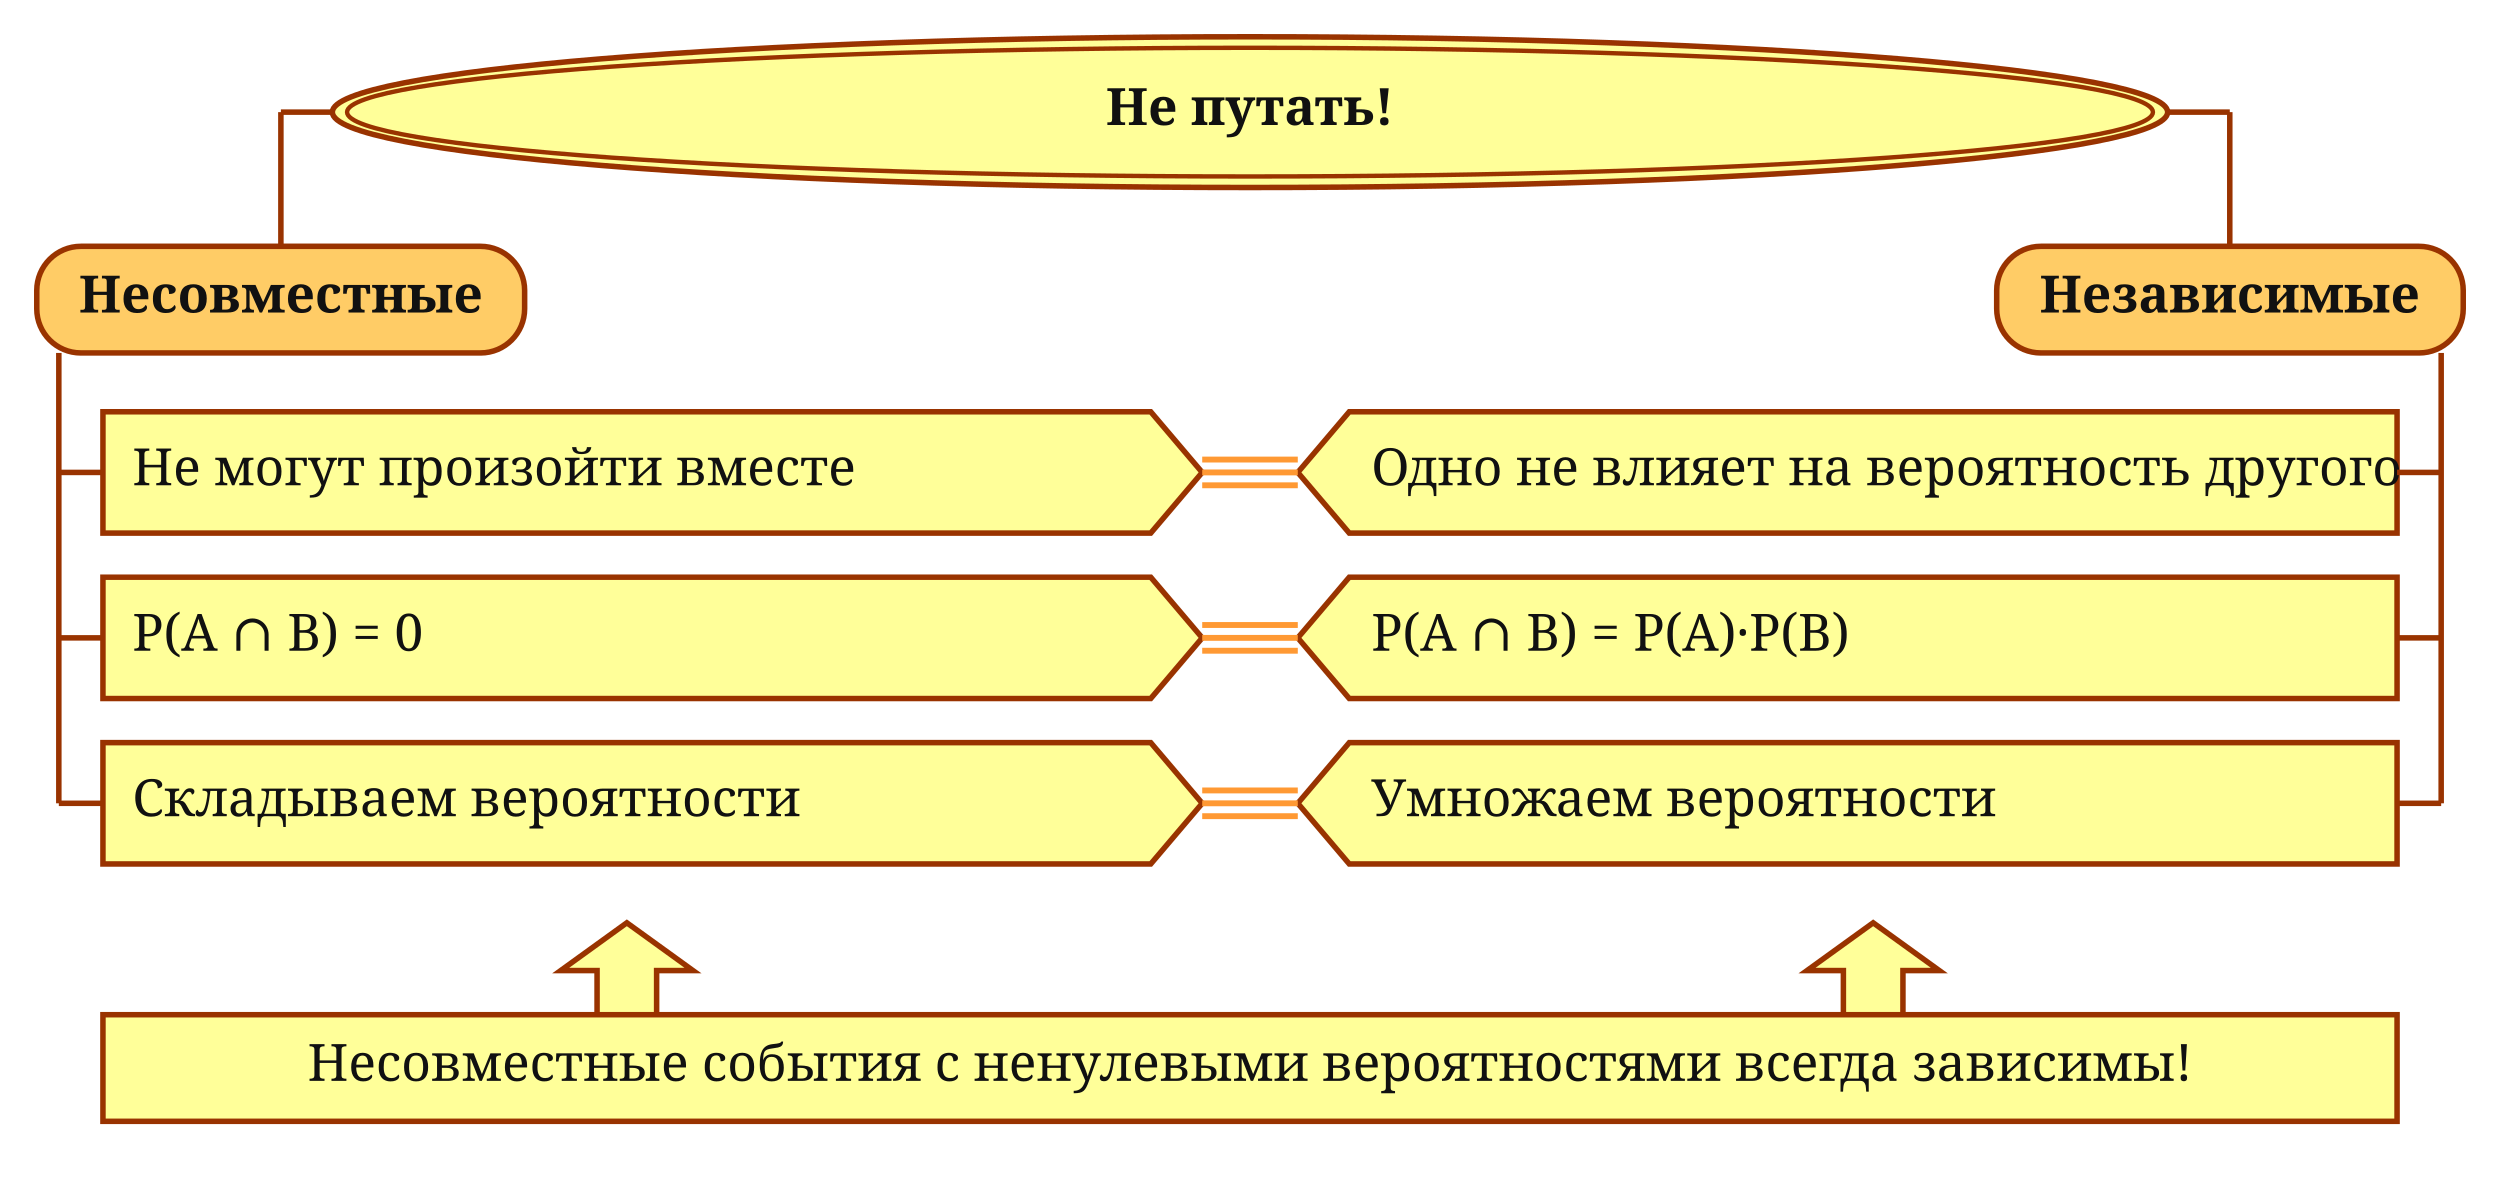
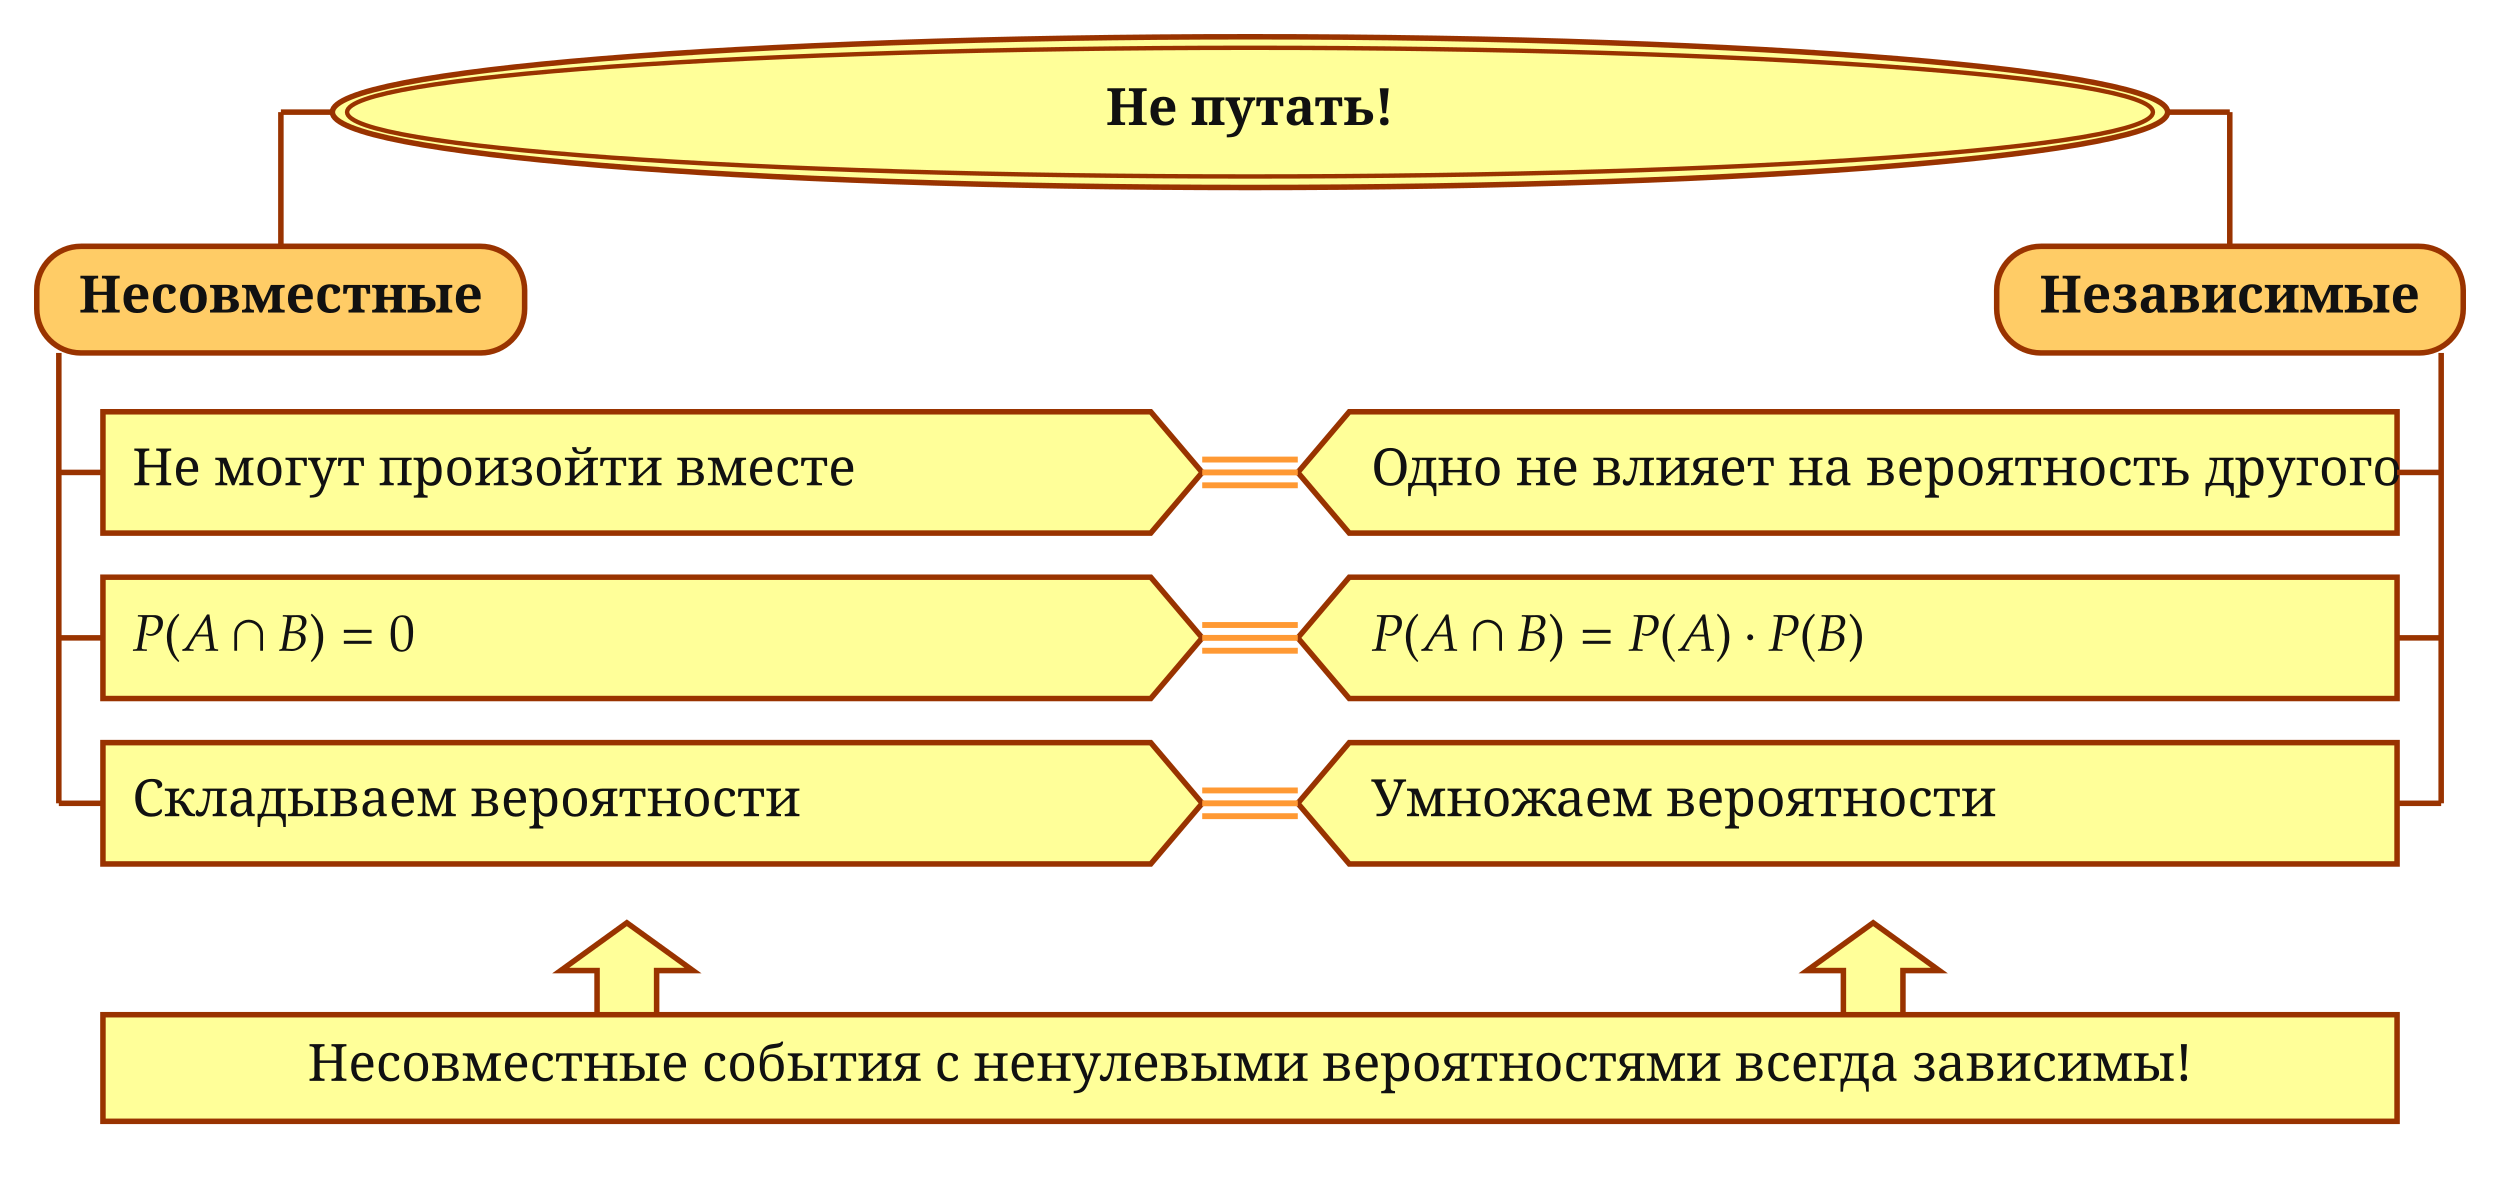
<svg xmlns="http://www.w3.org/2000/svg" width="680" height="327" viewBox="0 0 680 327" font-family="PT Serif, serif">
  <g transform="translate(0.0,0.0)">
    <ellipse cx="340.0" cy="30.5" rx="249.6" ry="20.5" fill="#FFFF99" stroke="#993300" stroke-width="1.5" />
    <ellipse cx="340.0" cy="30.5" rx="245.6" ry="17.5" fill="none" stroke="#993300" stroke-width="1.2" />
    <text x="340.0" y="34.0" font-size="14" text-anchor="middle" font-weight="bold" fill="#111">Не путать!</text>
    <line x1="90.4" y1="30.5" x2="76.4" y2="30.5" stroke="#993300" stroke-width="1.5" />
    <line x1="76.4" y1="30.5" x2="76.4" y2="67.0" stroke="#993300" stroke-width="1.5" />
    <rect x="10.0" y="67.0" width="132.7" height="29.0" rx="12" fill="#FFCC66" stroke="#993300" stroke-width="1.5" />
    <text x="76.4" y="85.0" font-size="14" text-anchor="middle" font-weight="bold" fill="#111">Несовместные</text>
    <line x1="589.6" y1="30.5" x2="606.5" y2="30.5" stroke="#993300" stroke-width="1.5" />
    <line x1="606.5" y1="30.5" x2="606.5" y2="67.0" stroke="#993300" stroke-width="1.5" />
    <rect x="543.1" y="67.0" width="126.9" height="29.0" rx="12" fill="#FFCC66" stroke="#993300" stroke-width="1.5" />
    <text x="606.5" y="85.0" font-size="14" text-anchor="middle" font-weight="bold" fill="#111">Независимые</text>
    <path d="M28.0,112.0H313.0L327.0,128.5L313.0,145.0H28.0Z" fill="#FFFF99" stroke="#993300" stroke-width="1.5" />
    <g class="memo">
      <g class="memo-t">
        <text x="36.0" y="132.0" font-size="14" text-anchor="start" fill="#111">Не могут произойти вместе</text>
      </g>
    </g>
    <path d="M367.0,112.0H652.0V145.0H367.0L353.0,128.5Z" fill="#FFFF99" stroke="#993300" stroke-width="1.5" />
    <g class="memo">
      <g class="memo-t">
        <text x="373.0" y="132.0" font-size="14" text-anchor="start" fill="#111">Одно не влияет на вероятность другого</text>
      </g>
    </g>
    <line x1="327.0" y1="125.0" x2="353.0" y2="125.0" stroke="#FF9933" stroke-width="1.6" />
    <line x1="327.0" y1="128.5" x2="353.0" y2="128.5" stroke="#FF9933" stroke-width="1.6" />
    <line x1="327.0" y1="132.0" x2="353.0" y2="132.0" stroke="#FF9933" stroke-width="1.6" />
    <path d="M28.0,157.0H313.0L327.0,173.5L313.0,190.0H28.0Z" fill="#FFFF99" stroke="#993300" stroke-width="1.5" />
    <g class="memo">
      <g class="memo-t">
-         <text x="36.0" y="177.0" font-size="14" text-anchor="start" fill="#111">P(A ∩ B) = 0</text>
+         <svg x="36.00" y="166.91" width="76.85" height="13.17" viewBox="0 -720.5 5489 941" overflow="visible" color="#111">
+           <g stroke="currentColor" fill="currentColor" stroke-width="0" transform="scale(1,-1)">
+             <path d="M105 664L160 662C184 661 195 653 195 635L112 125C95 34 94 31 54 28L13 25L9-3L51-2C92-1 123 0 141 0C158 0 187-1 227-2L280-3L283 25L218 28C192 29 182 37 182 58C182 67 183 74 186 93L284 648C320 654 336 656 355 656C457 656 506 612 506 519C506 411 434 323 346 323C324 323 304 328 267 342L269 311C306 293 326 288 355 288C484 288 594 405 594 541C594 642 531 695 412 692L108 692Z" />
+             <g transform="translate(610,0) translate(0 -5.5)">
+               <path d="M146 266C146 526 243 632 301 700L282 726C225 675 60 542 60 266C60 159 85 58 133-32C168-99 200-138 282-215L301-194C255-137 146-15 146 266Z" />
+             </g>
+             <g transform="translate(942,0)">
+               <path d="M567 55C567 39 552 30 524 28L480 25L480-3C582 0 582 0 602 0C622 0 622 0 724-3L724 25L698 28C651 35 650 35 642 80L555 705L509 705L136 112C100 56 82 40 48 32L28 27L28-3C120 0 120 0 140 0C159 0 161 0 247-3L247 25L195 28C179 29 164 38 164 47C164 55 171 69 190 102L292 277L538 277L563 89L563 86C563 84 567 69 567 55M496 601L533 313L317 313Z" />
+             </g>
+             <g transform="translate(1915.2,0)">
+               <path d="M623 0L623 325C623 482 495 603 345 603C196 603 65 482 65 325L65 0L119 0L119 329C119 455 223 549 344 549C472 549 569 441 569 329L569 0Z" />
+             </g>
+             <g transform="translate(2824.4,0)">
+               <path d="M543 227C543 337 459 353 377 365C434 385 459 397 490 425C536 464 559 511 559 562C559 644 501 692 401 692C399 692 389 692 374 691L311 690C299 689 263 689 251 689C232 689 201 690 152 691L100 692L97 664L150 662C174 661 185 653 185 635C185 621 181 589 176 559L89 55C85 37 73 30 31 23L26-3L63-2C90 0 105 0 117 0C128 0 154-1 180-2L217-3L237-4C256-5 269-6 277-6C392-6 543 87 543 227M166 41L217 340L302 340C405 340 455 298 455 211C455 108 382 34 282 34C228 34 207 38 166 41M352 655C433 655 473 619 473 544C473 439 399 376 275 376L223 376L272 650C288 650 329 655 352 655Z" />
+             </g>
+             <g transform="translate(3434.4,0) translate(0 -5.5)">
+               <path d="M51 726L32 700C87 636 187 526 187 266C187-10 83-131 32-194L51-215C104-165 273-23 273 265C273 542 108 675 51 726Z" />
+             </g>
+             <g transform="translate(4044.2,0)">
+               <path d="M604 347L604 406L65 406L65 347M604 134L604 193L65 193L65 134Z" />
+             </g>
+             <g transform="translate(4990,0)">
+               <path d="M263 689C108 689 29 566 29 324C29 207 50 106 85 57C120 8 176-20 238-20C389-20 465 110 465 366C465 585 400 689 263 689M245 654C342 654 381 556 381 316C381 103 343 15 251 15C154 15 113 116 113 360C113 571 150 654 245 654Z" />
+             </g>
+           </g>
+         </svg>
      </g>
    </g>
    <path d="M367.0,157.0H652.0V190.0H367.0L353.0,173.5Z" fill="#FFFF99" stroke="#993300" stroke-width="1.5" />
    <g class="memo">
      <g class="memo-t">
-         <text x="373.0" y="177.0" font-size="14" text-anchor="start" fill="#111">P(A ∩ B) = P(A)·P(B)</text>
+         <svg x="373.00" y="166.91" width="134.29" height="13.17" viewBox="0 -720.5 9592.4 941" overflow="visible" color="#111">
+           <g stroke="currentColor" fill="currentColor" stroke-width="0" transform="scale(1,-1)">
+             <path d="M105 664L160 662C184 661 195 653 195 635L112 125C95 34 94 31 54 28L13 25L9-3L51-2C92-1 123 0 141 0C158 0 187-1 227-2L280-3L283 25L218 28C192 29 182 37 182 58C182 67 183 74 186 93L284 648C320 654 336 656 355 656C457 656 506 612 506 519C506 411 434 323 346 323C324 323 304 328 267 342L269 311C306 293 326 288 355 288C484 288 594 405 594 541C594 642 531 695 412 692L108 692Z" />
+             <g transform="translate(610,0) translate(0 -5.5)">
+               <path d="M146 266C146 526 243 632 301 700L282 726C225 675 60 542 60 266C60 159 85 58 133-32C168-99 200-138 282-215L301-194C255-137 146-15 146 266Z" />
+             </g>
+             <g transform="translate(942,0)">
+               <path d="M567 55C567 39 552 30 524 28L480 25L480-3C582 0 582 0 602 0C622 0 622 0 724-3L724 25L698 28C651 35 650 35 642 80L555 705L509 705L136 112C100 56 82 40 48 32L28 27L28-3C120 0 120 0 140 0C159 0 161 0 247-3L247 25L195 28C179 29 164 38 164 47C164 55 171 69 190 102L292 277L538 277L563 89L563 86C563 84 567 69 567 55M496 601L533 313L317 313Z" />
+             </g>
+             <g transform="translate(1915.2,0)">
+               <path d="M623 0L623 325C623 482 495 603 345 603C196 603 65 482 65 325L65 0L119 0L119 329C119 455 223 549 344 549C472 549 569 441 569 329L569 0Z" />
+             </g>
+             <g transform="translate(2824.4,0)">
+               <path d="M543 227C543 337 459 353 377 365C434 385 459 397 490 425C536 464 559 511 559 562C559 644 501 692 401 692C399 692 389 692 374 691L311 690C299 689 263 689 251 689C232 689 201 690 152 691L100 692L97 664L150 662C174 661 185 653 185 635C185 621 181 589 176 559L89 55C85 37 73 30 31 23L26-3L63-2C90 0 105 0 117 0C128 0 154-1 180-2L217-3L237-4C256-5 269-6 277-6C392-6 543 87 543 227M166 41L217 340L302 340C405 340 455 298 455 211C455 108 382 34 282 34C228 34 207 38 166 41M352 655C433 655 473 619 473 544C473 439 399 376 275 376L223 376L272 650C288 650 329 655 352 655Z" />
+             </g>
+             <g transform="translate(3434.4,0) translate(0 -5.5)">
+               <path d="M51 726L32 700C87 636 187 526 187 266C187-10 83-131 32-194L51-215C104-165 273-23 273 265C273 542 108 675 51 726Z" />
+             </g>
+             <g transform="translate(4044.2,0)">
+               <path d="M604 347L604 406L65 406L65 347M604 134L604 193L65 193L65 134Z" />
+             </g>
+             <g transform="translate(4990,0)">
+               <path d="M105 664L160 662C184 661 195 653 195 635L112 125C95 34 94 31 54 28L13 25L9-3L51-2C92-1 123 0 141 0C158 0 187-1 227-2L280-3L283 25L218 28C192 29 182 37 182 58C182 67 183 74 186 93L284 648C320 654 336 656 355 656C457 656 506 612 506 519C506 411 434 323 346 323C324 323 304 328 267 342L269 311C306 293 326 288 355 288C484 288 594 405 594 541C594 642 531 695 412 692L108 692Z" />
+             </g>
+             <g transform="translate(5600,0) translate(0 -5.5)">
+               <path d="M146 266C146 526 243 632 301 700L282 726C225 675 60 542 60 266C60 159 85 58 133-32C168-99 200-138 282-215L301-194C255-137 146-15 146 266Z" />
+             </g>
+             <g transform="translate(5932,0)">
+               <path d="M567 55C567 39 552 30 524 28L480 25L480-3C582 0 582 0 602 0C622 0 622 0 724-3L724 25L698 28C651 35 650 35 642 80L555 705L509 705L136 112C100 56 82 40 48 32L28 27L28-3C120 0 120 0 140 0C159 0 161 0 247-3L247 25L195 28C179 29 164 38 164 47C164 55 171 69 190 102L292 277L538 277L563 89L563 86C563 84 567 69 567 55M496 601L533 313L317 313Z" />
+             </g>
+             <g transform="translate(6683,0) translate(0 -5.5)">
+               <path d="M51 726L32 700C87 636 187 526 187 266C187-10 83-131 32-194L51-215C104-165 273-23 273 265C273 542 108 675 51 726Z" />
+             </g>
+             <g transform="translate(7237.2,0)">
+               <path d="M124 319C94 319 67 291 67 261C67 231 94 203 123 203C155 203 183 230 183 260C183 291 155 319 124 319Z" />
+             </g>
+             <g transform="translate(7708.4,0)">
+               <path d="M105 664L160 662C184 661 195 653 195 635L112 125C95 34 94 31 54 28L13 25L9-3L51-2C92-1 123 0 141 0C158 0 187-1 227-2L280-3L283 25L218 28C192 29 182 37 182 58C182 67 183 74 186 93L284 648C320 654 336 656 355 656C457 656 506 612 506 519C506 411 434 323 346 323C324 323 304 328 267 342L269 311C306 293 326 288 355 288C484 288 594 405 594 541C594 642 531 695 412 692L108 692Z" />
+             </g>
+             <g transform="translate(8318.4,0) translate(0 -5.5)">
+               <path d="M146 266C146 526 243 632 301 700L282 726C225 675 60 542 60 266C60 159 85 58 133-32C168-99 200-138 282-215L301-194C255-137 146-15 146 266Z" />
+             </g>
+             <g transform="translate(8650.4,0)">
+               <path d="M543 227C543 337 459 353 377 365C434 385 459 397 490 425C536 464 559 511 559 562C559 644 501 692 401 692C399 692 389 692 374 691L311 690C299 689 263 689 251 689C232 689 201 690 152 691L100 692L97 664L150 662C174 661 185 653 185 635C185 621 181 589 176 559L89 55C85 37 73 30 31 23L26-3L63-2C90 0 105 0 117 0C128 0 154-1 180-2L217-3L237-4C256-5 269-6 277-6C392-6 543 87 543 227M166 41L217 340L302 340C405 340 455 298 455 211C455 108 382 34 282 34C228 34 207 38 166 41M352 655C433 655 473 619 473 544C473 439 399 376 275 376L223 376L272 650C288 650 329 655 352 655Z" />
+             </g>
+             <g transform="translate(9260.4,0) translate(0 -5.5)">
+               <path d="M51 726L32 700C87 636 187 526 187 266C187-10 83-131 32-194L51-215C104-165 273-23 273 265C273 542 108 675 51 726Z" />
+             </g>
+           </g>
+         </svg>
      </g>
    </g>
    <line x1="327.0" y1="170.0" x2="353.0" y2="170.0" stroke="#FF9933" stroke-width="1.6" />
    <line x1="327.0" y1="173.5" x2="353.0" y2="173.5" stroke="#FF9933" stroke-width="1.6" />
    <line x1="327.0" y1="177.0" x2="353.0" y2="177.0" stroke="#FF9933" stroke-width="1.6" />
    <path d="M28.0,202.0H313.0L327.0,218.5L313.0,235.0H28.0Z" fill="#FFFF99" stroke="#993300" stroke-width="1.5" />
    <g class="memo">
      <g class="memo-t">
        <text x="36.0" y="222.0" font-size="14" text-anchor="start" fill="#111">Складываем вероятности</text>
      </g>
    </g>
    <path d="M367.0,202.0H652.0V235.0H367.0L353.0,218.5Z" fill="#FFFF99" stroke="#993300" stroke-width="1.5" />
    <g class="memo">
      <g class="memo-t">
        <text x="373.0" y="222.0" font-size="14" text-anchor="start" fill="#111">Умножаем вероятности</text>
      </g>
    </g>
    <line x1="327.0" y1="215.0" x2="353.0" y2="215.0" stroke="#FF9933" stroke-width="1.6" />
    <line x1="327.0" y1="218.5" x2="353.0" y2="218.5" stroke="#FF9933" stroke-width="1.6" />
    <line x1="327.0" y1="222.0" x2="353.0" y2="222.0" stroke="#FF9933" stroke-width="1.6" />
    <line x1="16.0" y1="96.0" x2="16.0" y2="218.5" stroke="#993300" stroke-width="1.5" />
    <line x1="664.0" y1="96.0" x2="664.0" y2="218.5" stroke="#993300" stroke-width="1.5" />
    <line x1="16.0" y1="128.5" x2="28.0" y2="128.5" stroke="#993300" stroke-width="1.5" />
    <line x1="664.0" y1="128.5" x2="652.0" y2="128.5" stroke="#993300" stroke-width="1.5" />
    <line x1="16.0" y1="173.5" x2="28.0" y2="173.5" stroke="#993300" stroke-width="1.5" />
    <line x1="664.0" y1="173.5" x2="652.0" y2="173.5" stroke="#993300" stroke-width="1.5" />
    <line x1="16.0" y1="218.5" x2="28.0" y2="218.5" stroke="#993300" stroke-width="1.5" />
    <line x1="664.0" y1="218.5" x2="652.0" y2="218.5" stroke="#993300" stroke-width="1.5" />
    <path d="M162.4,277V264H152.5L170.5,251L188.5,264H178.6V277" fill="#FFFF99" stroke="#993300" stroke-width="1.5" />
    <path d="M501.4,277V264H491.5L509.5,251L527.5,264H517.6V277" fill="#FFFF99" stroke="#993300" stroke-width="1.5" />
    <rect x="28.0" y="276.0" width="624.0" height="29.0" rx="0" fill="#FFFF99" stroke="#993300" stroke-width="1.5" />
    <text x="340.0" y="294.0" font-size="14" text-anchor="middle" fill="#111">Несовместные события с ненулевыми вероятностями всегда зависимы!</text>
  </g>
</svg>
